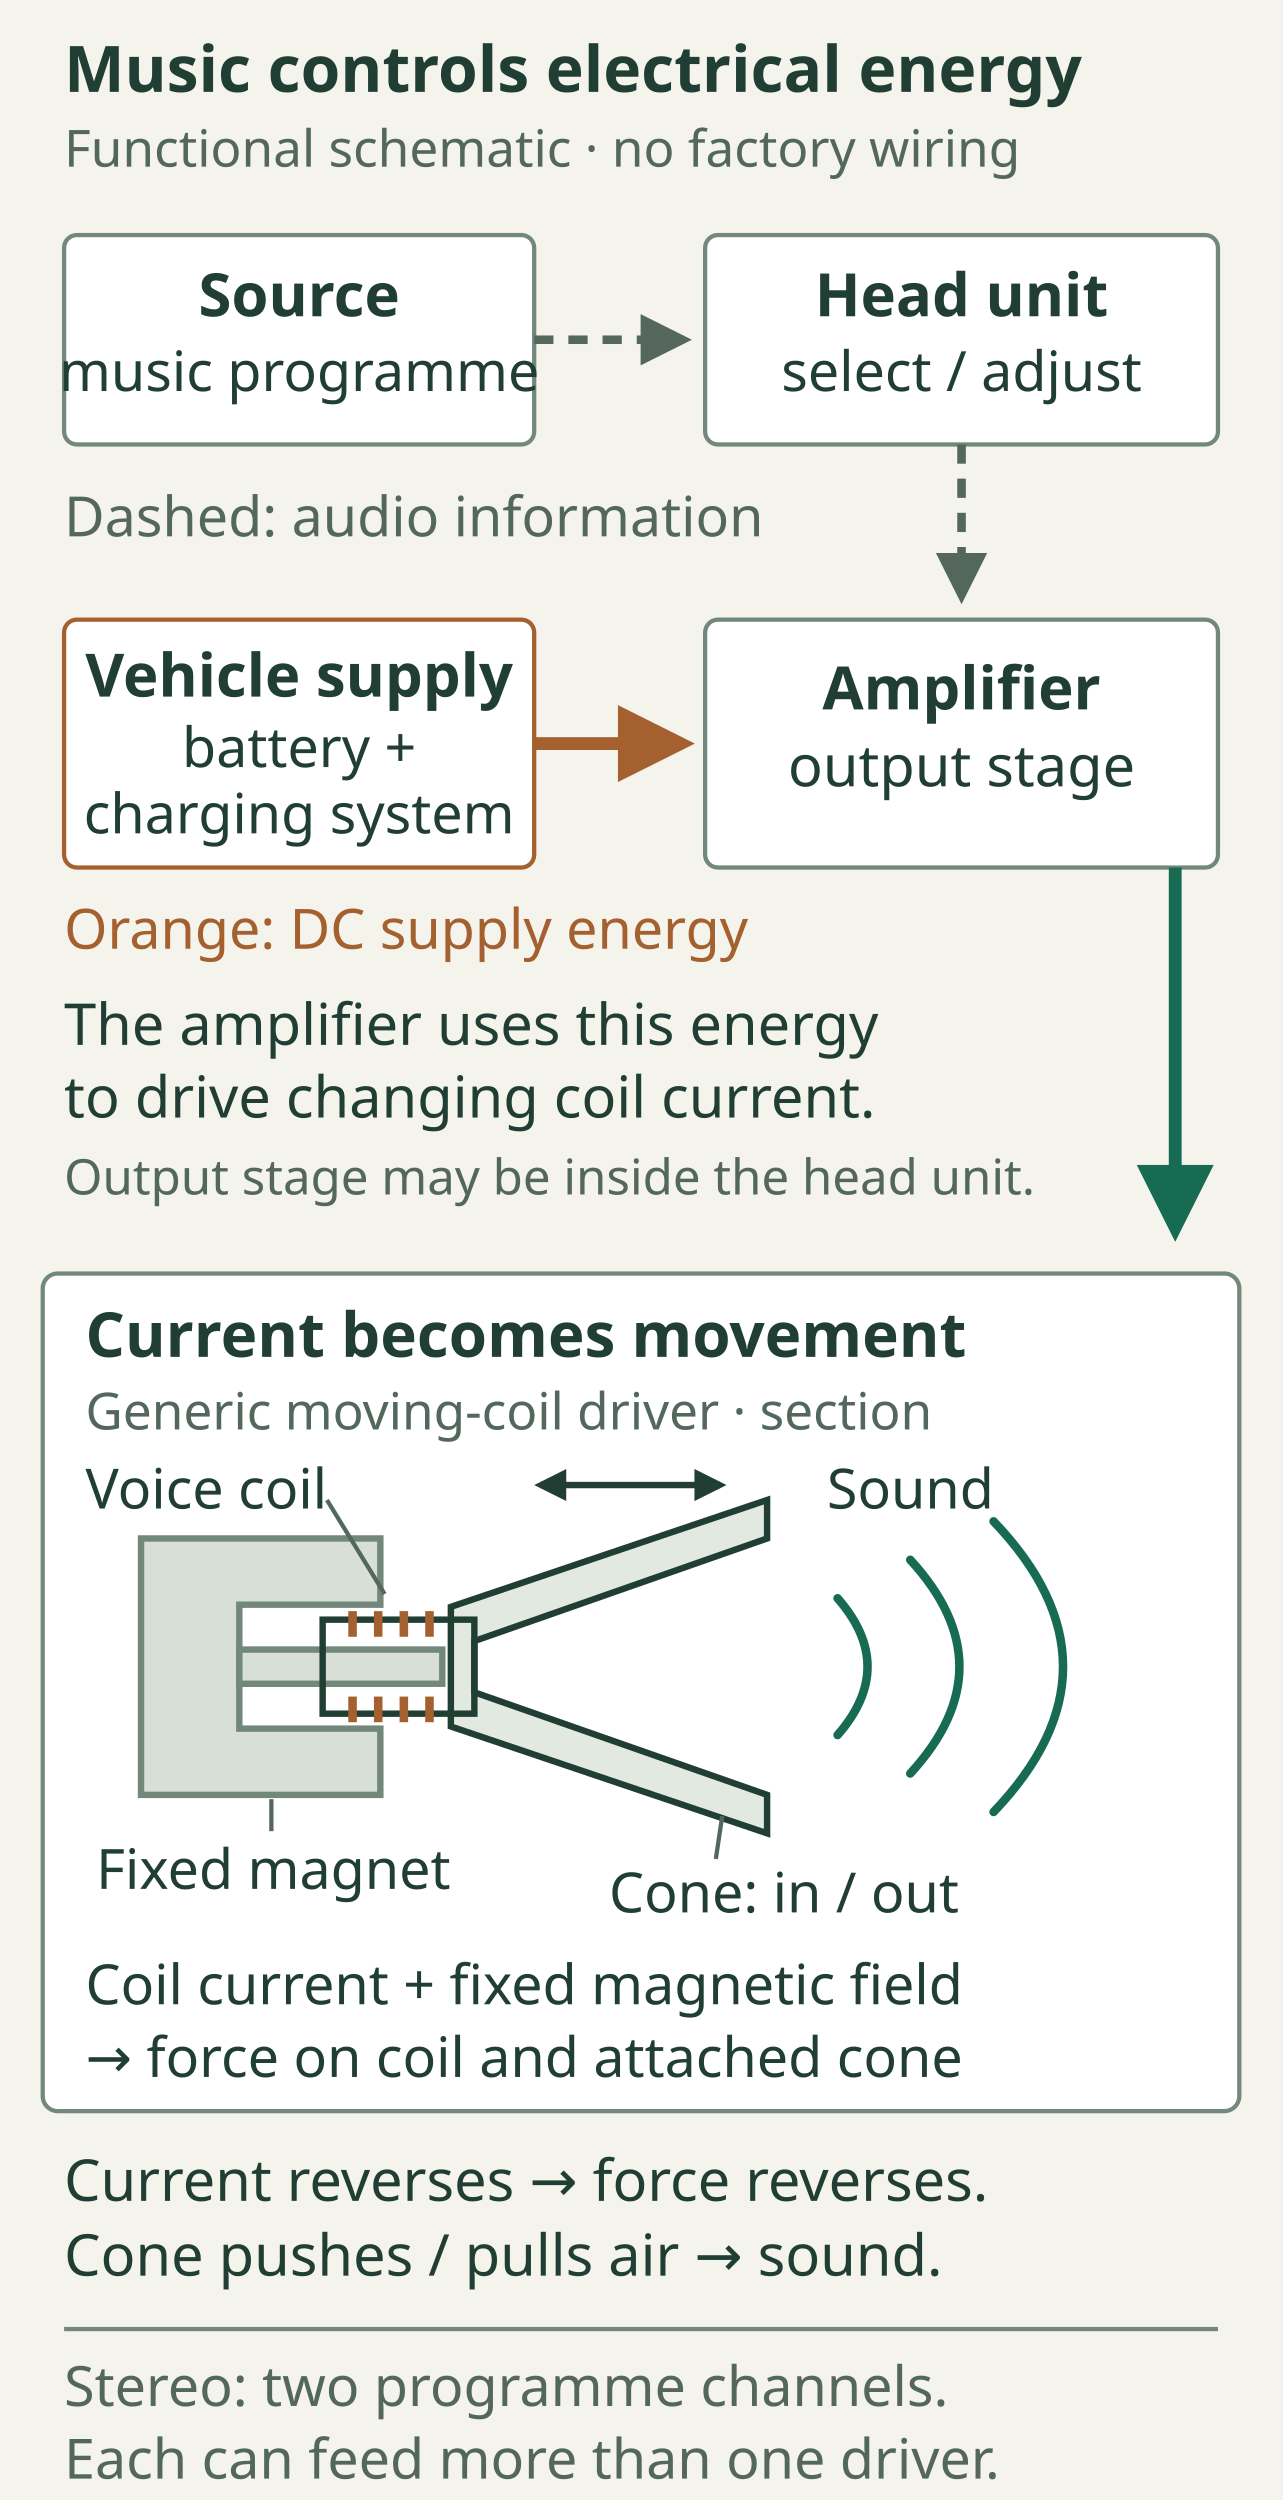
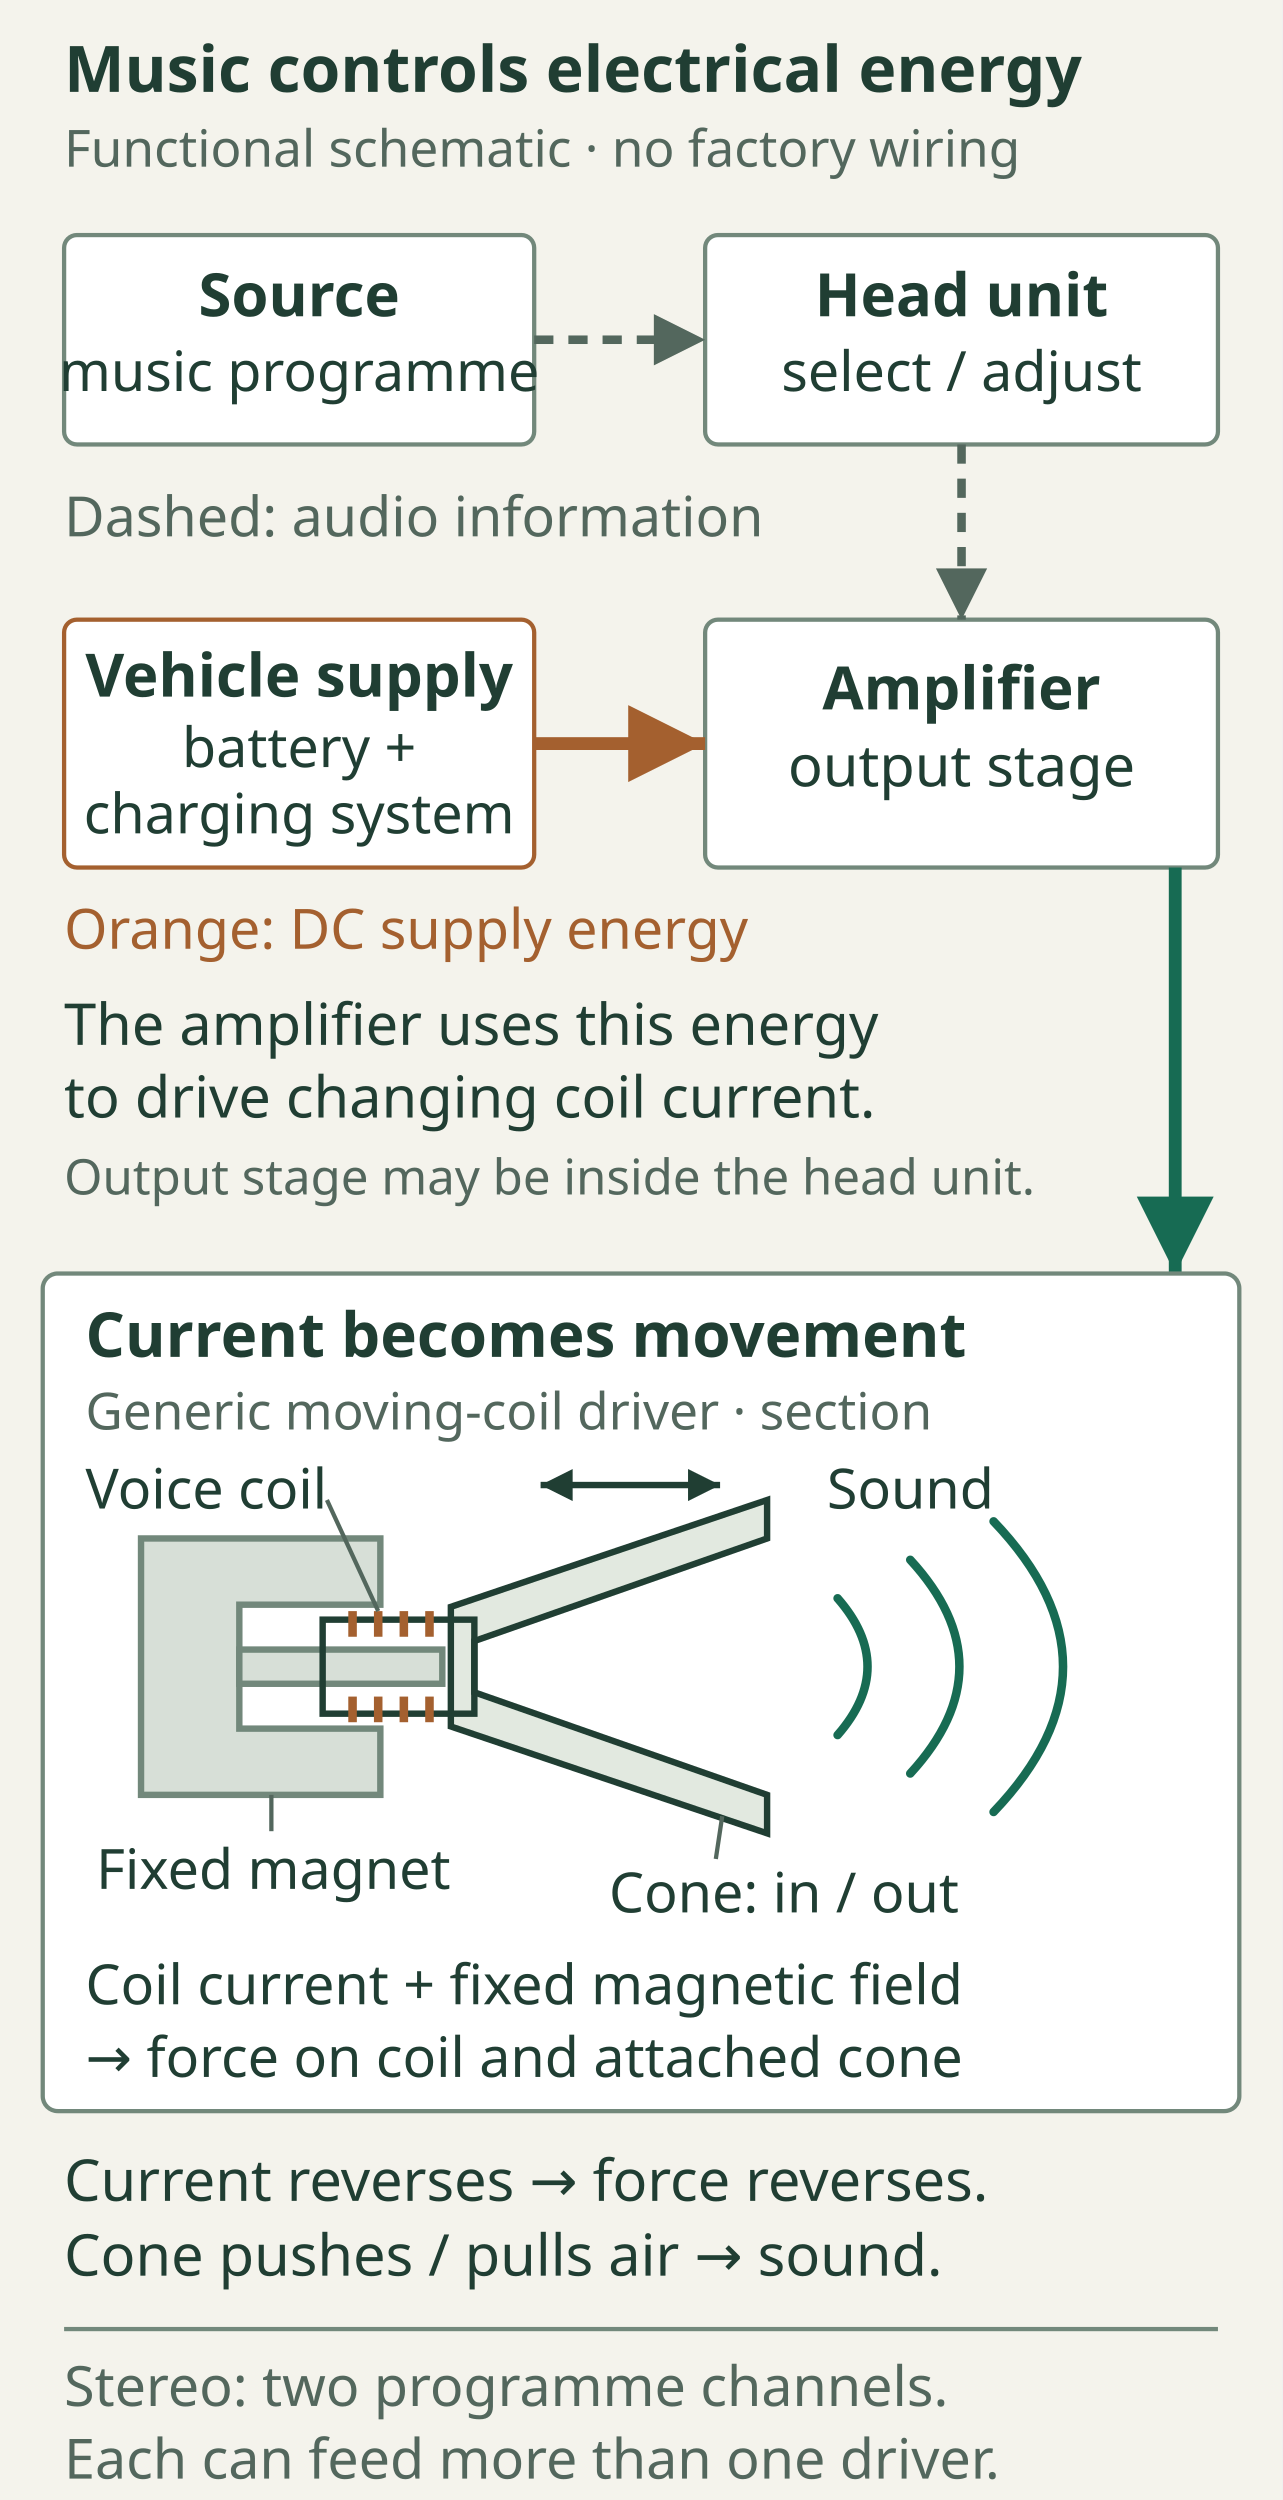
<svg xmlns="http://www.w3.org/2000/svg" viewBox="0 0 600 1170" role="img" aria-labelledby="title desc" font-family="sans-serif">
  <defs>
-     <marker id="information-arrow" viewBox="0 0 10 10" refX="8" refY="5" markerWidth="6" markerHeight="6" orient="auto">
+     <marker id="information-arrow" viewBox="0 0 10 10" refX="10" refY="5" markerWidth="6" markerHeight="6" orient="auto">
      <path d="M0 0 10 5 0 10Z" fill="#53675d" />
    </marker>
-     <marker id="power-arrow" viewBox="0 0 10 10" refX="8" refY="5" markerWidth="6" markerHeight="6" orient="auto">
+     <marker id="power-arrow" viewBox="0 0 10 10" refX="10" refY="5" markerWidth="6" markerHeight="6" orient="auto">
      <path d="M0 0 10 5 0 10Z" fill="#a4602f" />
    </marker>
-     <marker id="drive-arrow" viewBox="0 0 10 10" refX="8" refY="5" markerWidth="6" markerHeight="6" orient="auto">
+     <marker id="drive-arrow" viewBox="0 0 10 10" refX="10" refY="5" markerWidth="6" markerHeight="6" orient="auto">
      <path d="M0 0 10 5 0 10Z" fill="#176b53" />
    </marker>
-     <marker id="motion-arrow" viewBox="0 0 10 10" refX="8" refY="5" markerWidth="5" markerHeight="5" orient="auto-start-reverse">
+     <marker id="motion-arrow" viewBox="0 0 10 10" refX="10" refY="5" markerWidth="5" markerHeight="5" orient="auto-start-reverse">
      <path d="M0 0 10 5 0 10Z" fill="#203e33" />
    </marker>
  </defs>
  <rect width="600" height="1170" fill="#f4f3ec" />
  <g fill="#203e33">
    <text x="30" y="43" font-size="30" font-weight="bold">Music controls electrical energy</text>
    <text x="30" y="78" font-size="24" fill="#53675d">Functional schematic · no factory wiring</text>
  </g>
  <g fill="#fff" stroke="#72887b" stroke-width="2">
    <rect x="30" y="110" width="220" height="98" rx="6" />
    <rect x="330" y="110" width="240" height="98" rx="6" />
    <rect x="30" y="290" width="220" height="116" rx="6" stroke="#a4602f" />
    <rect x="330" y="290" width="240" height="116" rx="6" />
  </g>
  <g font-size="28" fill="#203e33" text-anchor="middle">
    <text x="140" y="148" font-weight="bold">Source</text>
    <text x="140" y="183" font-size="26">music programme</text>
    <text x="450" y="148" font-weight="bold">Head unit</text>
    <text x="450" y="183" font-size="26">select / adjust</text>
    <text x="140" y="326" font-weight="bold">Vehicle supply</text>
    <text x="140" y="359" font-size="26">battery +</text>
    <text x="140" y="390" font-size="26">charging system</text>
    <text x="450" y="332" font-weight="bold">Amplifier</text>
    <text x="450" y="368" font-size="27">output stage</text>
  </g>
  <g fill="none" stroke="#53675d" stroke-width="4" stroke-dasharray="9 7" marker-end="url(#information-arrow)">
-     <path d="M250 159H319" />
-     <path d="M450 208V278" />
+     <path d="M250 159H330" />
+     <path d="M450 208V290" />
  </g>
  <text x="30" y="251" font-size="26" fill="#53675d">Dashed: audio information</text>
-   <path d="M250 348H318" fill="none" stroke="#a4602f" stroke-width="6" marker-end="url(#power-arrow)" />
+   <path d="M250 348H330" fill="none" stroke="#a4602f" stroke-width="6" marker-end="url(#power-arrow)" />
  <text x="30" y="444" font-size="26" fill="#a4602f">Orange: DC supply energy</text>
  <text x="30" y="489" font-size="27" fill="#203e33">The amplifier uses this energy</text>
  <text x="30" y="523" font-size="27" fill="#203e33">to drive changing coil current.</text>
-   <path d="M550 406V574" fill="none" stroke="#176b53" stroke-width="6" marker-end="url(#drive-arrow)" />
+   <path d="M550 406V596" fill="none" stroke="#176b53" stroke-width="6" marker-end="url(#drive-arrow)" />
  <text x="30" y="559" font-size="23" fill="#53675d">Output stage may be inside the head unit.</text>
  <rect x="20" y="596" width="560" height="392" rx="7" fill="#fff" stroke="#72887b" stroke-width="2" />
  <text x="40" y="635" font-size="29" font-weight="bold" fill="#203e33">Current becomes movement</text>
  <text x="40" y="669" font-size="24" fill="#53675d">Generic moving-coil driver · section</text>
  <g fill="#d7dfd7" stroke="#72887b" stroke-width="3">
    <path d="M66 720H178V751H112V809H178V840H66Z" />
    <path d="M112 772H207V788H112Z" />
  </g>
  <g stroke="#203e33" stroke-width="3" fill="#e2e9e0">
    <path d="M211 752 359 702V720L222 768V792L359 840V858L211 808Z" />
    <path d="M151 758H222V802H151Z" fill="none" />
  </g>
  <g stroke="#a4602f" stroke-width="4" fill="none">
    <path d="M165 754V766M177 754V766M189 754V766M201 754V766M165 794V806M177 794V806M189 794V806M201 794V806" />
  </g>
  <g fill="none" stroke="#176b53" stroke-width="4" stroke-linecap="round">
    <path d="M392 748Q420 780 392 812M426 730Q472 780 426 830M465 712Q530 780 465 848" />
  </g>
  <path d="M253 695H337" fill="none" stroke="#203e33" stroke-width="3" marker-start="url(#motion-arrow)" marker-end="url(#motion-arrow)" />
  <g font-size="26" fill="#203e33">
    <text x="40" y="706">Voice coil</text>
-     <path d="M153 702 180 746" fill="none" stroke="#53675d" stroke-width="2" />
+     <path d="M153 702 177 754" fill="none" stroke="#53675d" stroke-width="2" />
    <text x="387" y="706">Sound</text>
    <text x="45" y="884">Fixed magnet</text>
-     <path d="M127 857V842" fill="none" stroke="#53675d" stroke-width="2" />
+     <path d="M127 857V840" fill="none" stroke="#53675d" stroke-width="2" />
    <text x="285" y="895">Cone: in / out</text>
    <path d="M335 870 338 850" fill="none" stroke="#53675d" stroke-width="2" />
    <text x="40" y="938">Coil current + fixed magnetic field</text>
    <text x="40" y="972">→ force on coil and attached cone</text>
  </g>
  <g fill="#203e33" font-size="27">
    <text x="30" y="1030">Current reverses → force reverses.</text>
    <text x="30" y="1065">Cone pushes / pulls air → sound.</text>
  </g>
  <path d="M30 1090H570" stroke="#72887b" stroke-width="2" />
  <g fill="#53675d" font-size="26">
    <text x="30" y="1126">Stereo: two programme channels.</text>
    <text x="30" y="1160">Each can feed more than one driver.</text>
  </g>
</svg>
